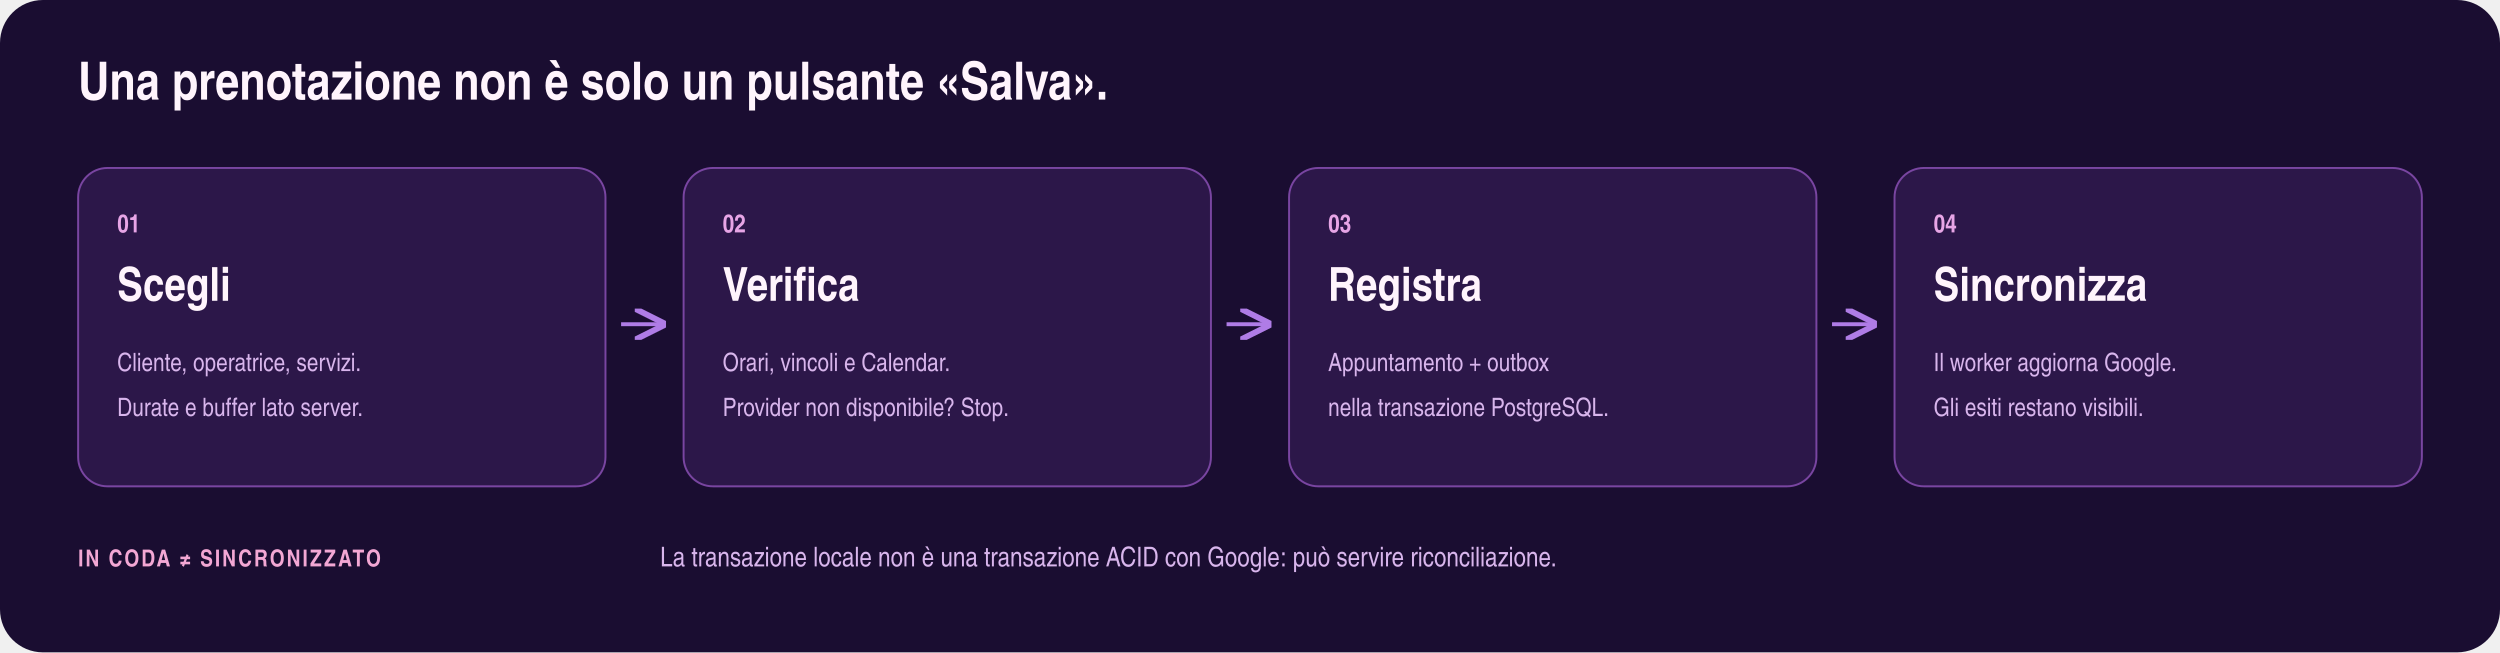
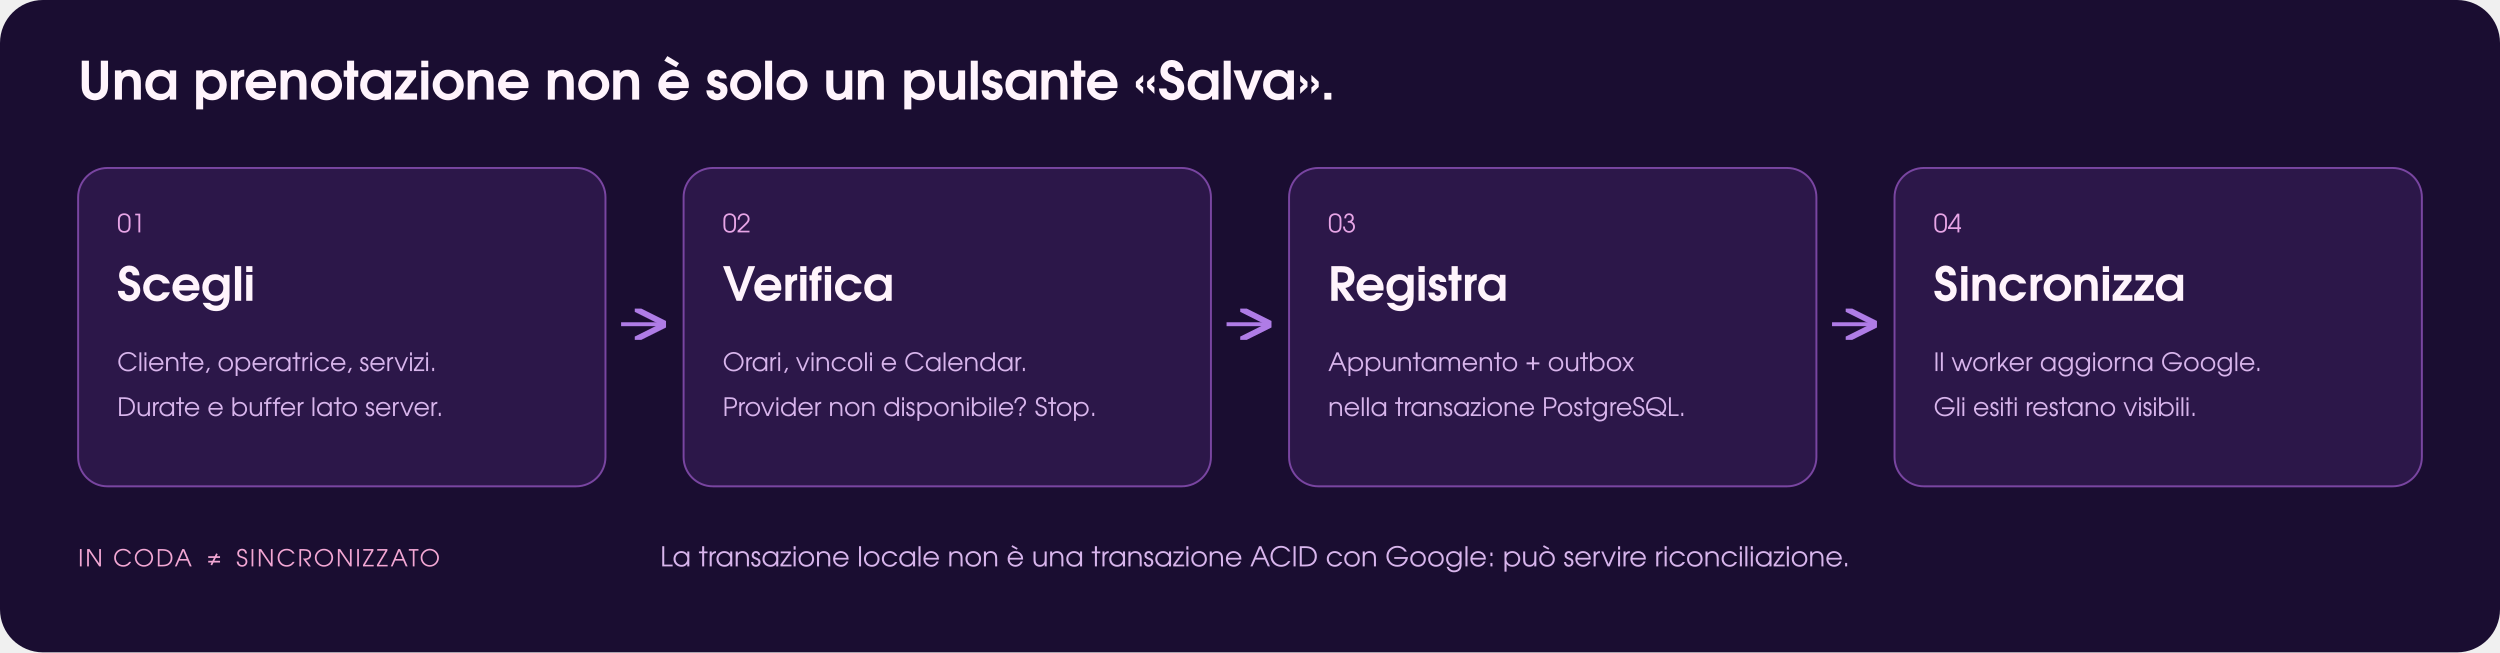
<svg xmlns="http://www.w3.org/2000/svg" width="1280" height="334" viewBox="0 0 1280 334" role="img" aria-labelledby="title desc">
  <defs>
    <pattern id="grid" width="40" height="40" patternUnits="userSpaceOnUse">
      <path d="M40 0H0V40" fill="none" stroke="#ffffff" stroke-opacity=".035" />
    </pattern>
    <marker id="arrow" markerWidth="8" markerHeight="8" refX="7" refY="4" orient="auto">
      <path d="m0 0 8 4-8 4" fill="none" stroke="#AF7CE6" stroke-width="1.5" />
    </marker>
  </defs>
-   <g font-family="Nimbus Sans Narrow,DejaVu Sans Condensed,Arial Narrow,sans-serif">
+   <g font-family="Universalis ADF Std,URW Gothic,Arial,sans-serif" font-variant-ligatures="common-ligatures discretionary-ligatures">
    <rect x="0" y="0" width="1280" height="334" rx="22" fill="#1A0D31" stroke="none" />
-     <text x="40" y="51" fill="#FFF4FC" font-family="Impact,Nimbus Sans Narrow,DejaVu Sans Condensed,sans-serif" font-size="27" font-weight="600">Una prenotazione non è solo un pulsante «Salva».</text>
+     <text x="40" y="51" fill="#FFF4FC" font-family="Universalis ADF Std,URW Gothic,Arial,sans-serif" font-variant-ligatures="common-ligatures discretionary-ligatures" font-size="27" font-weight="600">Una prenotazione non è solo un pulsante «Salva».</text>
    <rect x="40" y="86" width="270" height="163" rx="15" fill="#2C1749" stroke="#7945A1" />
-     <text x="60" y="119" fill="#E7A5E6" font-size="13" font-weight="650">01</text>
+     <text x="60" y="119" fill="#E7A5E6" font-size="13" font-weight="500">01</text>
    <text x="60" y="154" fill="#FFF4FC" font-size="24" font-weight="600">Scegli</text>
    <text x="60" y="190" fill="#D8B5EC" font-size="13" font-weight="400">Cliente, operatrice, servizi.</text>
    <text x="60" y="213" fill="#D8B5EC" font-size="13" font-weight="400">Durate e buffer lato server.</text>
    <path d="M318 166h21" stroke="#AF7CE6" fill="none" stroke-width="2" marker-end="url(#arrow)" />
    <rect x="350" y="86" width="270" height="163" rx="15" fill="#2C1749" stroke="#7945A1" />
-     <text x="370" y="119" fill="#E7A5E6" font-size="13" font-weight="650">02</text>
+     <text x="370" y="119" fill="#E7A5E6" font-size="13" font-weight="500">02</text>
    <text x="370" y="154" fill="#FFF4FC" font-size="24" font-weight="600">Verifica</text>
    <text x="370" y="190" fill="#D8B5EC" font-size="13" font-weight="400">Orari, vincoli e Calendar.</text>
    <text x="370" y="213" fill="#D8B5EC" font-size="13" font-weight="400">Provider non disponibile? Stop.</text>
    <path d="M628 166h21" stroke="#AF7CE6" fill="none" stroke-width="2" marker-end="url(#arrow)" />
    <rect x="660" y="86" width="270" height="163" rx="15" fill="#2C1749" stroke="#7945A1" />
-     <text x="680" y="119" fill="#E7A5E6" font-size="13" font-weight="650">03</text>
+     <text x="680" y="119" fill="#E7A5E6" font-size="13" font-weight="500">03</text>
    <text x="680" y="154" fill="#FFF4FC" font-size="24" font-weight="600">Registra</text>
    <text x="680" y="190" fill="#D8B5EC" font-size="13" font-weight="400">Appuntamento + outbox</text>
    <text x="680" y="213" fill="#D8B5EC" font-size="13" font-weight="400">nella transazione PostgreSQL.</text>
    <path d="M938 166h21" stroke="#AF7CE6" fill="none" stroke-width="2" marker-end="url(#arrow)" />
    <rect x="970" y="86" width="270" height="163" rx="15" fill="#2C1749" stroke="#7945A1" />
-     <text x="990" y="119" fill="#E7A5E6" font-size="13" font-weight="650">04</text>
+     <text x="990" y="119" fill="#E7A5E6" font-size="13" font-weight="500">04</text>
    <text x="990" y="154" fill="#FFF4FC" font-size="24" font-weight="600">Sincronizza</text>
    <text x="990" y="190" fill="#D8B5EC" font-size="13" font-weight="400">Il worker aggiorna Google.</text>
    <text x="990" y="213" fill="#D8B5EC" font-size="13" font-weight="400">Gli esiti restano visibili.</text>
-     <text x="40" y="290" fill="#F3A7D4" font-size="12" font-weight="650" letter-spacing="1">IN CODA ≠ SINCRONIZZATO</text>
+     <text x="40" y="290" fill="#F3A7D4" font-size="12" font-weight="500" letter-spacing="1">IN CODA ≠ SINCRONIZZATO</text>
    <text x="338" y="290" fill="#D8B5EC" font-size="14" font-weight="400">La transazione locale non è una transazione ACID con Google: può servire riconciliazione.</text>
  </g>
</svg>
